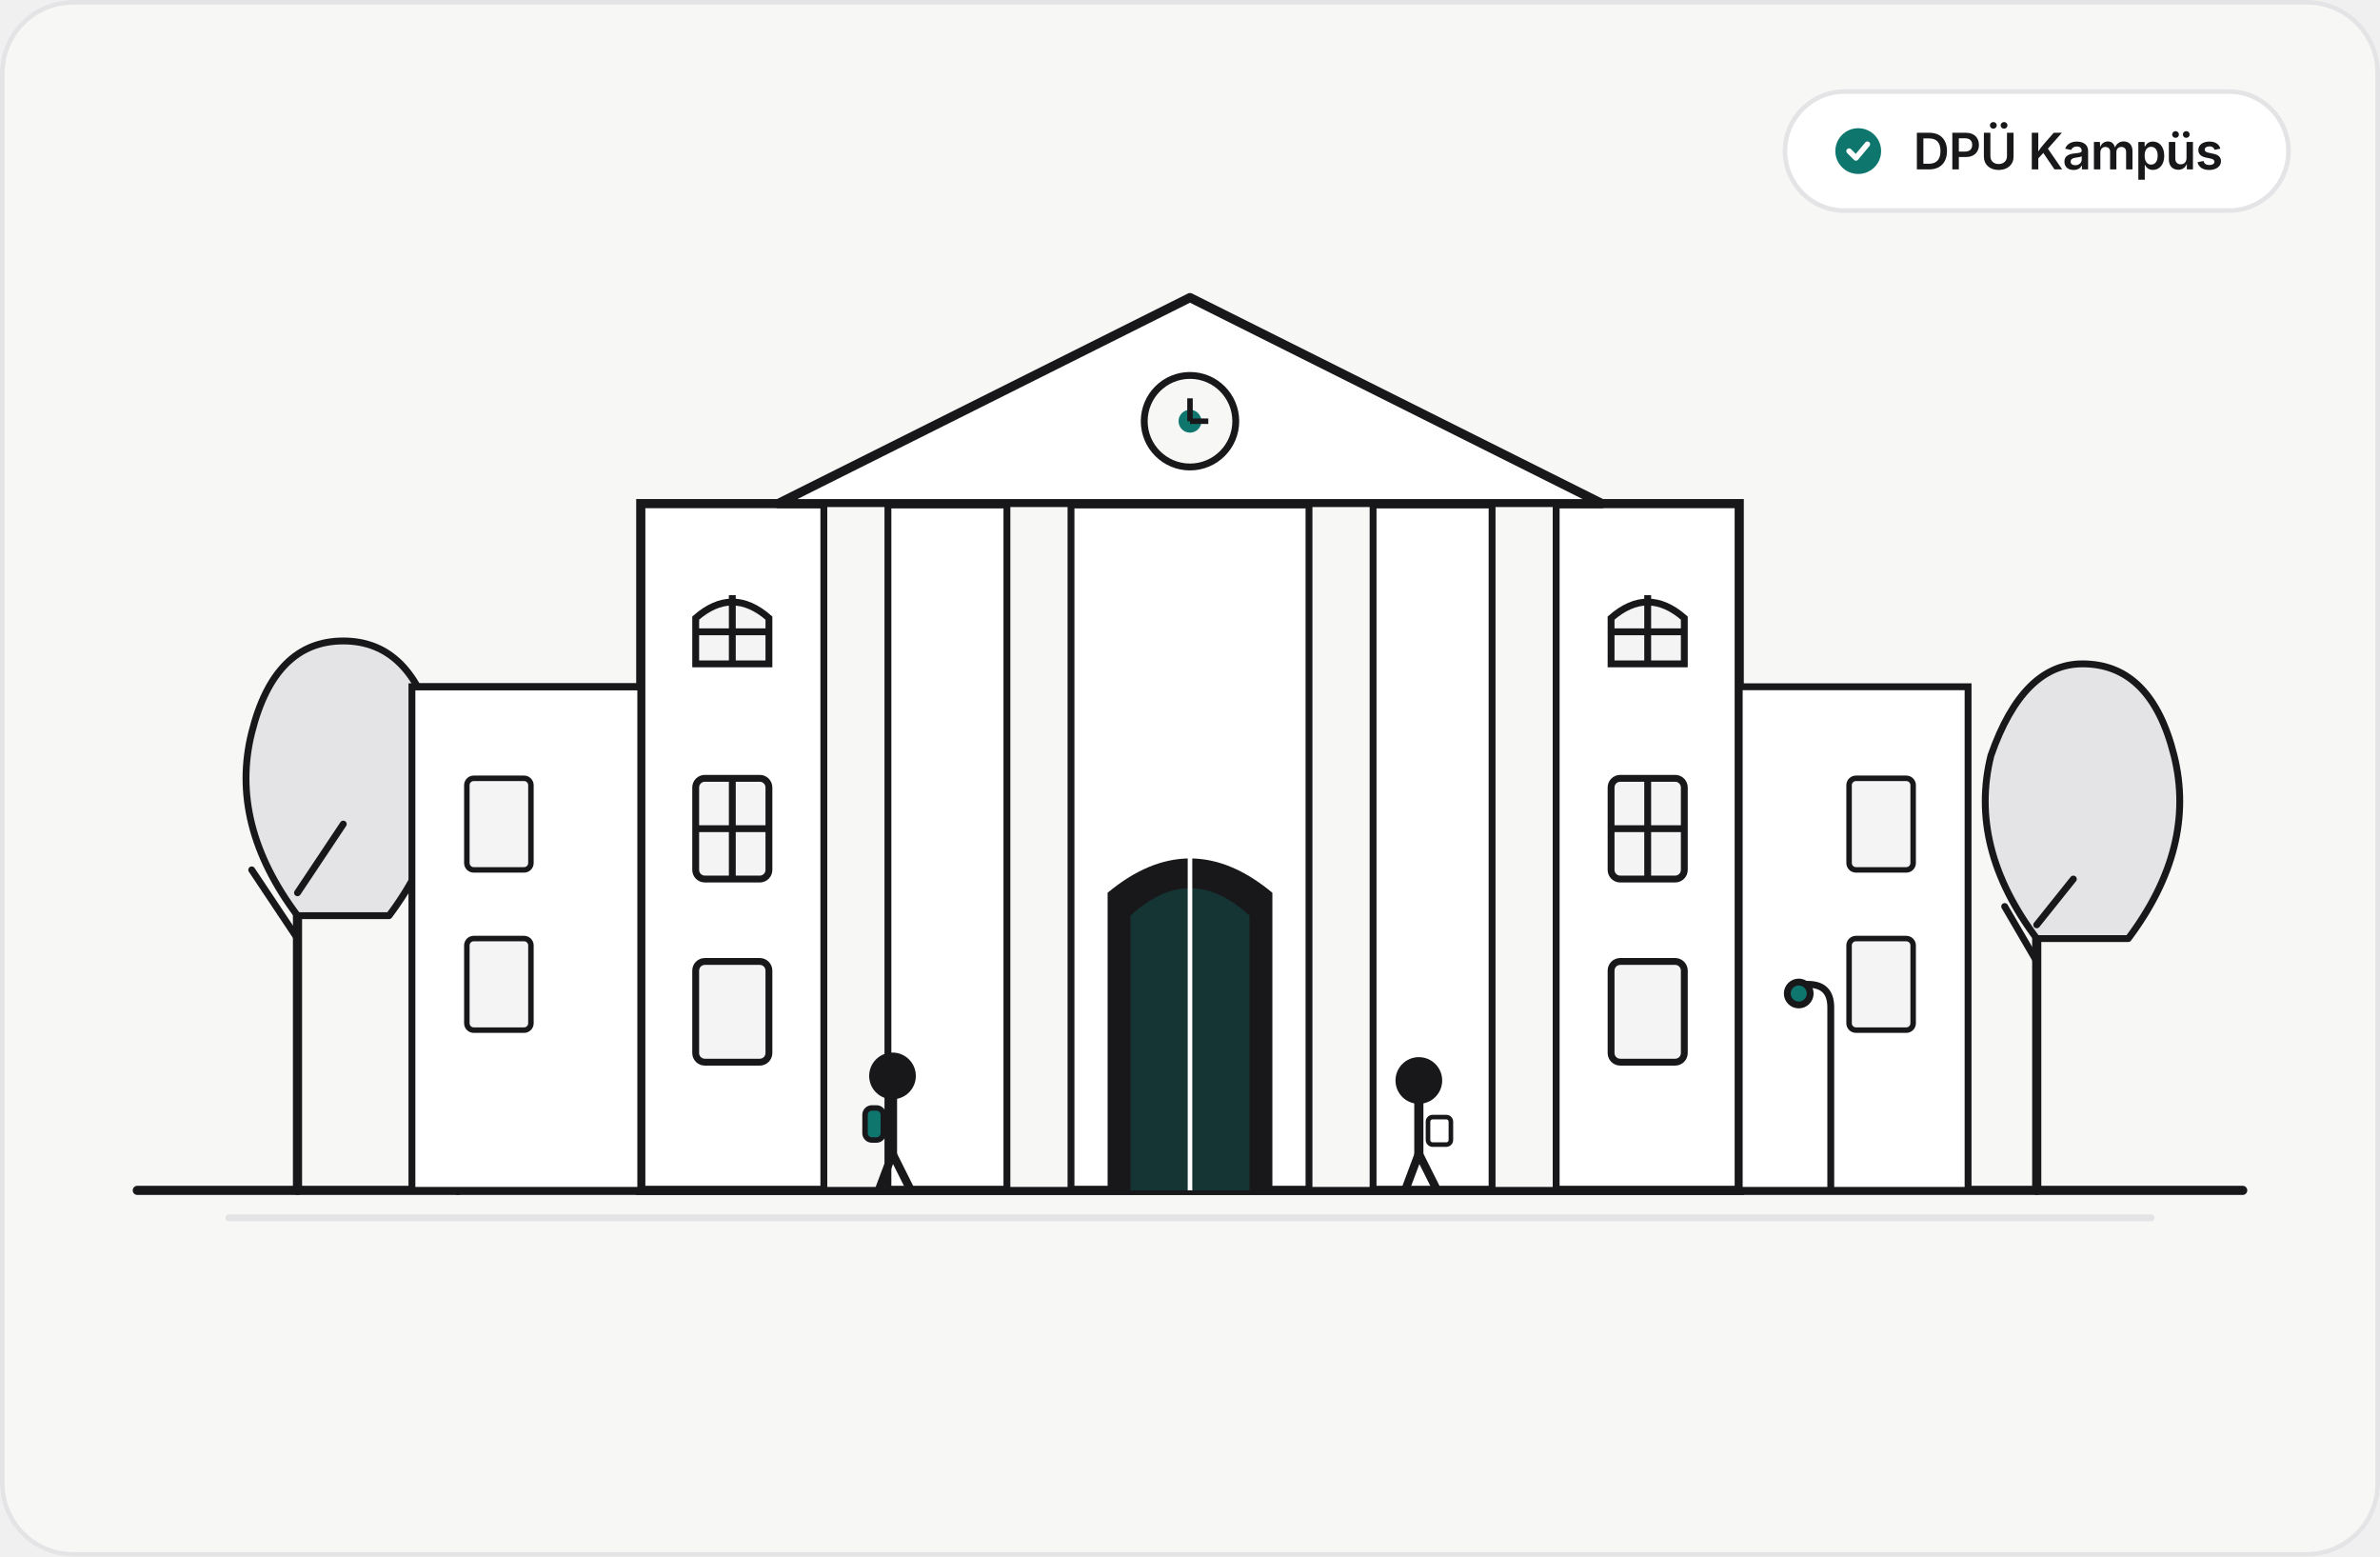
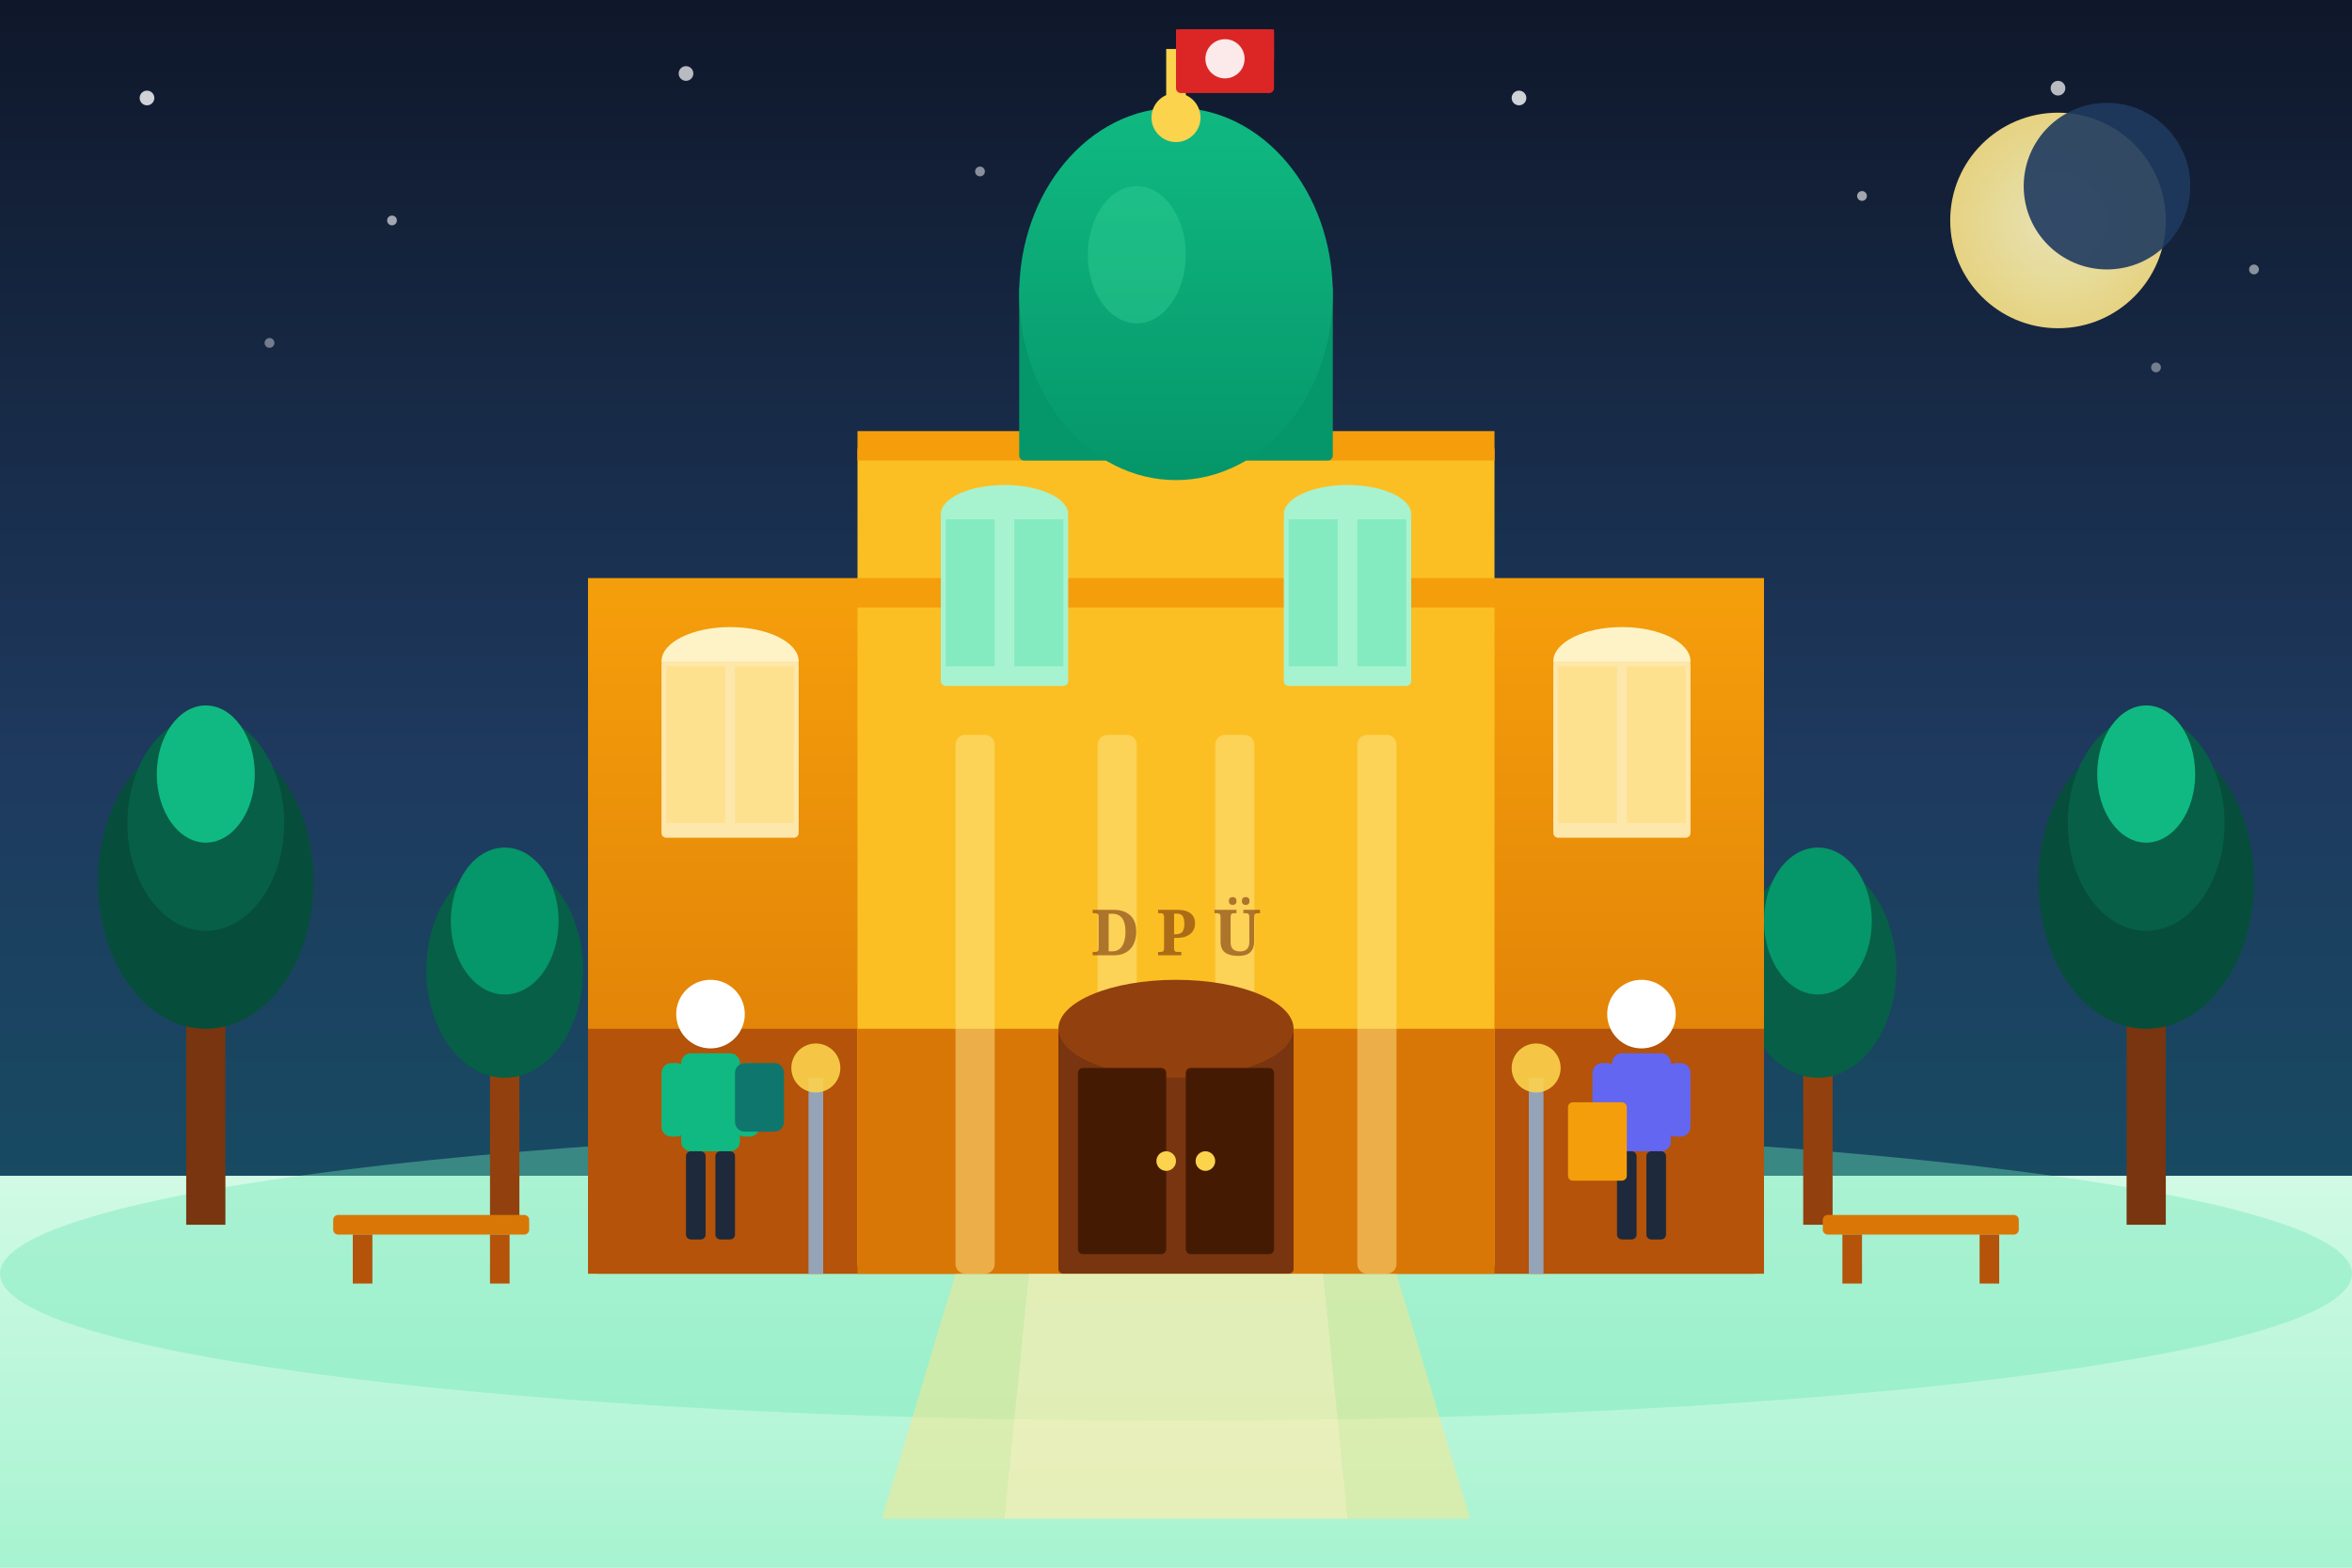
- <svg xmlns="http://www.w3.org/2000/svg" viewBox="0 0 520 340" width="100%" height="100%" fill="none">
-   <rect width="520" height="340" rx="16" fill="#F7F7F5" />
-   <rect x="0.5" y="0.5" width="519" height="339" rx="15.5" stroke="#E4E4E7" />
-   <line x1="30" y1="260" x2="490" y2="260" stroke="#18181B" stroke-width="2" stroke-linecap="round" />
-   <line x1="50" y1="266" x2="470" y2="266" stroke="#E4E4E7" stroke-width="1.5" stroke-linecap="round" />
-   <g stroke="#18181B" stroke-width="1.5" stroke-linejoin="round" stroke-linecap="round">
-     <path d="M 65 260 L 65 200" stroke-width="2" />
-     <path d="M 65 200 Q 50 180 55 160 Q 60 140 75 140 Q 90 140 95 160 Q 100 180 85 200 Z" fill="#E4E4E7" />
-     <path d="M 65 205 L 55 190" />
-     <path d="M 65 195 L 75 180" />
-     <path d="M 100 260 L 100 215" stroke-width="2" />
-     <path d="M 100 215 Q 88 200 92 185 Q 98 170 110 170 Q 122 170 126 185 Q 130 200 118 215 Z" fill="#F4F4F5" />
+ <svg xmlns="http://www.w3.org/2000/svg" viewBox="0 0 480 320" width="480" height="320">
+   <defs>
+     <linearGradient id="sky" x1="0" y1="0" x2="0" y2="1">
+       <stop offset="0%" stop-color="#0F172A" />
+       <stop offset="60%" stop-color="#1E3A5F" />
+       <stop offset="100%" stop-color="#164E63" />
+     </linearGradient>
+     <linearGradient id="ground" x1="0" y1="0" x2="0" y2="1">
+       <stop offset="0%" stop-color="#D1FAE5" />
+       <stop offset="100%" stop-color="#A7F3D0" />
+     </linearGradient>
+     <linearGradient id="building" x1="0" y1="0" x2="0" y2="1">
+       <stop offset="0%" stop-color="#F59E0B" />
+       <stop offset="100%" stop-color="#D97706" />
+     </linearGradient>
+     <linearGradient id="dome" x1="0" y1="0" x2="0" y2="1">
+       <stop offset="0%" stop-color="#10B981" />
+       <stop offset="100%" stop-color="#059669" />
+     </linearGradient>
+     <radialGradient id="moon" cx="50%" cy="50%" r="50%">
+       <stop offset="0%" stop-color="#FEF9C3" />
+       <stop offset="100%" stop-color="#FDE68A" />
+     </radialGradient>
+   </defs>
+   <rect width="480" height="260" fill="url(#sky)" />
+   <rect y="240" width="480" height="80" fill="url(#ground)" />
+   <ellipse cx="240" cy="260" rx="240" ry="30" fill="#6EE7B7" opacity="0.4" />
+   <circle cx="30" cy="20" r="1.5" fill="white" opacity="0.8" />
+   <circle cx="80" cy="45" r="1" fill="white" opacity="0.6" />
+   <circle cx="140" cy="15" r="1.5" fill="white" opacity="0.7" />
+   <circle cx="200" cy="35" r="1" fill="white" opacity="0.5" />
+   <circle cx="310" cy="20" r="1.5" fill="white" opacity="0.8" />
+   <circle cx="380" cy="40" r="1" fill="white" opacity="0.6" />
+   <circle cx="420" cy="18" r="1.5" fill="white" opacity="0.7" />
+   <circle cx="460" cy="55" r="1" fill="white" opacity="0.5" />
+   <circle cx="55" cy="70" r="1" fill="white" opacity="0.4" />
+   <circle cx="440" cy="75" r="1" fill="white" opacity="0.4" />
+   <circle cx="420" cy="45" r="22" fill="url(#moon)" opacity="0.9" />
+   <circle cx="430" cy="38" r="17" fill="#1E3A5F" opacity="0.9" />
+   <rect x="38" y="195" width="8" height="55" fill="#78350F" />
+   <ellipse cx="42" cy="180" rx="22" ry="30" fill="#064E3B" />
+   <ellipse cx="42" cy="168" rx="16" ry="22" fill="#065F46" />
+   <ellipse cx="42" cy="158" rx="10" ry="14" fill="#10B981" />
+   <rect x="434" y="195" width="8" height="55" fill="#78350F" />
+   <ellipse cx="438" cy="180" rx="22" ry="30" fill="#064E3B" />
+   <ellipse cx="438" cy="168" rx="16" ry="22" fill="#065F46" />
+   <ellipse cx="438" cy="158" rx="10" ry="14" fill="#10B981" />
+   <rect x="100" y="210" width="6" height="40" fill="#92400E" />
+   <ellipse cx="103" cy="198" rx="16" ry="22" fill="#065F46" />
+   <ellipse cx="103" cy="188" rx="11" ry="15" fill="#059669" />
+   <rect x="368" y="210" width="6" height="40" fill="#92400E" />
+   <ellipse cx="371" cy="198" rx="16" ry="22" fill="#065F46" />
+   <ellipse cx="371" cy="188" rx="11" ry="15" fill="#059669" />
+   <rect x="120" y="120" width="240" height="140" fill="url(#building)" rx="2" />
+   <rect x="120" y="210" width="240" height="50" fill="#B45309" />
+   <rect x="175" y="90" width="130" height="170" fill="#FBBF24" rx="2" />
+   <rect x="175" y="210" width="130" height="50" fill="#D97706" />
+   <rect x="120" y="118" width="240" height="6" fill="#F59E0B" />
+   <rect x="175" y="88" width="130" height="6" fill="#F59E0B" />
+   <rect x="208" y="58" width="64" height="36" fill="#059669" rx="1" />
+   <ellipse cx="240" cy="60" rx="32" ry="38" fill="url(#dome)" />
+   <ellipse cx="232" cy="52" rx="10" ry="14" fill="#34D399" opacity="0.4" />
+   <circle cx="240" cy="24" r="5" fill="#FCD34D" />
+   <rect x="238" y="10" width="4" height="18" fill="#FCD34D" />
+   <rect x="195" y="150" width="8" height="110" fill="#FDE68A" opacity="0.5" rx="2" />
+   <rect x="224" y="150" width="8" height="110" fill="#FDE68A" opacity="0.5" rx="2" />
+   <rect x="248" y="150" width="8" height="110" fill="#FDE68A" opacity="0.5" rx="2" />
+   <rect x="277" y="150" width="8" height="110" fill="#FDE68A" opacity="0.5" rx="2" />
+   <rect x="216" y="210" width="48" height="50" fill="#78350F" rx="1" />
+   <ellipse cx="240" cy="210" rx="24" ry="10" fill="#92400E" />
+   <rect x="220" y="218" width="18" height="38" fill="#451A03" rx="1" />
+   <rect x="242" y="218" width="18" height="38" fill="#451A03" rx="1" />
+   <circle cx="238" cy="237" r="2" fill="#FCD34D" />
+   <circle cx="246" cy="237" r="2" fill="#FCD34D" />
+   <g>
+     <rect x="135" y="135" width="28" height="36" fill="#FEF3C7" rx="1" />
+     <ellipse cx="149" cy="135" rx="14" ry="7" fill="#FEF3C7" />
+     <rect x="135" y="135" width="28" height="36" fill="#F59E0B" opacity="0.15" />
+     <rect x="136" y="136" width="12" height="32" fill="#FCD34D" opacity="0.3" />
+     <rect x="150" y="136" width="12" height="32" fill="#FCD34D" opacity="0.3" />
  </g>
-   <rect x="140" y="110" width="240" height="150" fill="#FFFFFF" stroke="#18181B" stroke-width="2" />
-   <polygon points="260,65 170,110 350,110" fill="#FFFFFF" stroke="#18181B" stroke-width="2" stroke-linejoin="round" />
-   <circle cx="260" cy="92" r="10" fill="#F7F7F5" stroke="#18181B" stroke-width="1.5" />
-   <circle cx="260" cy="92" r="2.5" fill="#0F766E" />
-   <line x1="260" y1="87" x2="260" y2="92" stroke="#18181B" stroke-width="1.2" />
-   <line x1="260" y1="92" x2="264" y2="92" stroke="#18181B" stroke-width="1.2" />
-   <g fill="#F7F7F5" stroke="#18181B" stroke-width="1.5">
-     <rect x="180" y="110" width="14" height="150" />
-     <rect x="220" y="110" width="14" height="150" />
-     <rect x="286" y="110" width="14" height="150" />
-     <rect x="326" y="110" width="14" height="150" />
+   <g>
+     <rect x="317" y="135" width="28" height="36" fill="#FEF3C7" rx="1" />
+     <ellipse cx="331" cy="135" rx="14" ry="7" fill="#FEF3C7" />
+     <rect x="317" y="135" width="28" height="36" fill="#F59E0B" opacity="0.15" />
+     <rect x="318" y="136" width="12" height="32" fill="#FCD34D" opacity="0.3" />
+     <rect x="332" y="136" width="12" height="32" fill="#FCD34D" opacity="0.3" />
  </g>
-   <path d="M 242 260 L 242 195 Q 260 180 278 195 L 278 260 Z" fill="#18181B" />
-   <path d="M 247 260 L 247 200 Q 260 188 273 200 L 273 260 Z" fill="#0F766E" opacity="0.3" />
-   <line x1="260" y1="187" x2="260" y2="260" stroke="#FFFFFF" stroke-width="1" />
-   <g fill="#F4F4F5" stroke="#18181B" stroke-width="1.5">
-     <path d="M 152 145 L 152 135 Q 160 128 168 135 L 168 145 Z" />
-     <line x1="160" y1="130" x2="160" y2="145" />
-     <line x1="152" y1="138" x2="168" y2="138" />
-     <path d="M 352 145 L 352 135 Q 360 128 368 135 L 368 145 Z" />
-     <line x1="360" y1="130" x2="360" y2="145" />
-     <line x1="352" y1="138" x2="368" y2="138" />
-     <rect x="152" y="170" width="16" height="22" rx="2" />
-     <line x1="160" y1="170" x2="160" y2="192" />
-     <line x1="152" y1="181" x2="168" y2="181" />
-     <rect x="352" y="170" width="16" height="22" rx="2" />
-     <line x1="360" y1="170" x2="360" y2="192" />
-     <line x1="352" y1="181" x2="368" y2="181" />
-     <rect x="152" y="210" width="16" height="22" rx="2" />
-     <rect x="352" y="210" width="16" height="22" rx="2" />
+   <g>
+     <rect x="192" y="105" width="26" height="35" fill="#A7F3D0" rx="1" />
+     <ellipse cx="205" cy="105" rx="13" ry="6" fill="#A7F3D0" />
+     <rect x="193" y="106" width="10" height="30" fill="#34D399" opacity="0.3" />
+     <rect x="207" y="106" width="10" height="30" fill="#34D399" opacity="0.3" />
  </g>
-   <rect x="90" y="150" width="50" height="110" fill="#FFFFFF" stroke="#18181B" stroke-width="1.5" />
-   <line x1="90" y1="150" x2="140" y2="150" stroke="#18181B" stroke-width="1.5" />
-   <rect x="102" y="170" width="14" height="20" rx="1.5" fill="#F4F4F5" stroke="#18181B" stroke-width="1.2" />
-   <rect x="102" y="205" width="14" height="20" rx="1.5" fill="#F4F4F5" stroke="#18181B" stroke-width="1.2" />
-   <rect x="380" y="150" width="50" height="110" fill="#FFFFFF" stroke="#18181B" stroke-width="1.5" />
-   <rect x="404" y="170" width="14" height="20" rx="1.5" fill="#F4F4F5" stroke="#18181B" stroke-width="1.2" />
-   <rect x="404" y="205" width="14" height="20" rx="1.5" fill="#F4F4F5" stroke="#18181B" stroke-width="1.2" />
-   <g stroke="#18181B" stroke-width="1.5" stroke-linejoin="round" stroke-linecap="round">
-     <path d="M 445 260 L 445 205" stroke-width="2" />
-     <path d="M 445 205 Q 430 185 435 165 Q 442 145 455 145 Q 470 145 475 165 Q 480 185 465 205 Z" fill="#E4E4E7" />
-     <line x1="445" y1="210" x2="438" y2="198" />
-     <line x1="445" y1="202" x2="453" y2="192" />
-     <path d="M 400 260 L 400 220 Q 400 215 395 215 L 393 215" />
-     <circle cx="393" cy="217" r="2.5" fill="#0F766E" />
+   <g>
+     <rect x="262" y="105" width="26" height="35" fill="#A7F3D0" rx="1" />
+     <ellipse cx="275" cy="105" rx="13" ry="6" fill="#A7F3D0" />
+     <rect x="263" y="106" width="10" height="30" fill="#34D399" opacity="0.3" />
+     <rect x="277" y="106" width="10" height="30" fill="#34D399" opacity="0.3" />
  </g>
-   <g fill="#18181B" stroke="#18181B" stroke-width="1.2" stroke-linecap="round" stroke-linejoin="round">
-     <circle cx="195" cy="235" r="4.5" />
-     <line x1="195" y1="240" x2="195" y2="252" stroke-width="2" />
-     <rect x="189" y="242" width="4" height="7" rx="1.5" fill="#0F766E" />
-     <line x1="195" y1="252" x2="192" y2="260" stroke-width="1.8" />
-     <line x1="195" y1="252" x2="199" y2="260" stroke-width="1.8" />
+   <rect x="240" y="6" width="20" height="13" fill="#DC2626" rx="1" />
+   <rect x="240" y="6" width="20" height="6" fill="#DC2626" />
+   <circle cx="250" cy="12" r="4" fill="white" opacity="0.9" />
+   <polygon points="195,260 285,260 300,310 180,310" fill="#FDE68A" opacity="0.5" />
+   <polygon points="210,260 270,260 275,310 205,310" fill="#FEF3C7" opacity="0.4" />
+   <g transform="translate(145, 235)">
+     <circle cx="0" cy="-28" r="7" fill="white" />
+     <rect x="-6" y="-20" width="12" height="20" fill="#10B981" rx="2" />
+     <rect x="-10" y="-18" width="5" height="15" fill="#10B981" rx="2" />
+     <rect x="5" y="-18" width="5" height="15" fill="#10B981" rx="2" />
+     <rect x="-5" y="0" width="4" height="18" fill="#1E293B" rx="1" />
+     <rect x="1" y="0" width="4" height="18" fill="#1E293B" rx="1" />
+     <rect x="5" y="-18" width="10" height="14" fill="#0F766E" rx="2" />
  </g>
-   <g fill="#18181B" stroke="#18181B" stroke-width="1.2" stroke-linecap="round" stroke-linejoin="round">
-     <circle cx="310" cy="236" r="4.5" />
-     <line x1="310" y1="241" x2="310" y2="252" stroke-width="2" />
-     <rect x="312" y="244" width="5" height="6" rx="1" fill="#FFFFFF" stroke="#18181B" stroke-width="1" />
-     <line x1="310" y1="252" x2="307" y2="260" stroke-width="1.8" />
-     <line x1="310" y1="252" x2="314" y2="260" stroke-width="1.8" />
+   <g transform="translate(335, 235)">
+     <circle cx="0" cy="-28" r="7" fill="white" />
+     <rect x="-6" y="-20" width="12" height="20" fill="#6366F1" rx="2" />
+     <rect x="-10" y="-18" width="5" height="15" fill="#6366F1" rx="2" />
+     <rect x="5" y="-18" width="5" height="15" fill="#6366F1" rx="2" />
+     <rect x="-5" y="0" width="4" height="18" fill="#1E293B" rx="1" />
+     <rect x="1" y="0" width="4" height="18" fill="#1E293B" rx="1" />
+     <rect x="-15" y="-10" width="12" height="16" fill="#F59E0B" rx="1" />
  </g>
-   <g transform="translate(390, 20)">
-     <rect width="110" height="26" rx="13" fill="#FFFFFF" stroke="#E4E4E7" />
-     <circle cx="16" cy="13" r="5" fill="#0F766E" />
-     <path d="M 14 13 L 15.5 14.5 L 18 11.5" stroke="#FFFFFF" stroke-width="1.2" stroke-linecap="round" stroke-linejoin="round" />
-     <text x="28" y="17" fill="#18181B" font-family="Inter, system-ui, sans-serif" font-size="11" font-weight="600" letter-spacing="-0.2">DPÜ Kampüs</text>
-   </g>
+   <rect x="68" y="248" width="40" height="4" fill="#D97706" rx="1" />
+   <rect x="72" y="252" width="4" height="10" fill="#B45309" />
+   <rect x="100" y="252" width="4" height="10" fill="#B45309" />
+   <rect x="372" y="248" width="40" height="4" fill="#D97706" rx="1" />
+   <rect x="376" y="252" width="4" height="10" fill="#B45309" />
+   <rect x="404" y="252" width="4" height="10" fill="#B45309" />
+   <text x="240" y="195" text-anchor="middle" font-family="Georgia, serif" font-size="13" font-weight="bold" fill="#78350F" opacity="0.6">D P Ü</text>
+   <rect x="165" y="220" width="3" height="40" fill="#94A3B8" />
+   <circle cx="166.5" cy="218" r="5" fill="#FCD34D" opacity="0.9" />
+   <rect x="312" y="220" width="3" height="40" fill="#94A3B8" />
+   <circle cx="313.5" cy="218" r="5" fill="#FCD34D" opacity="0.9" />
</svg>
